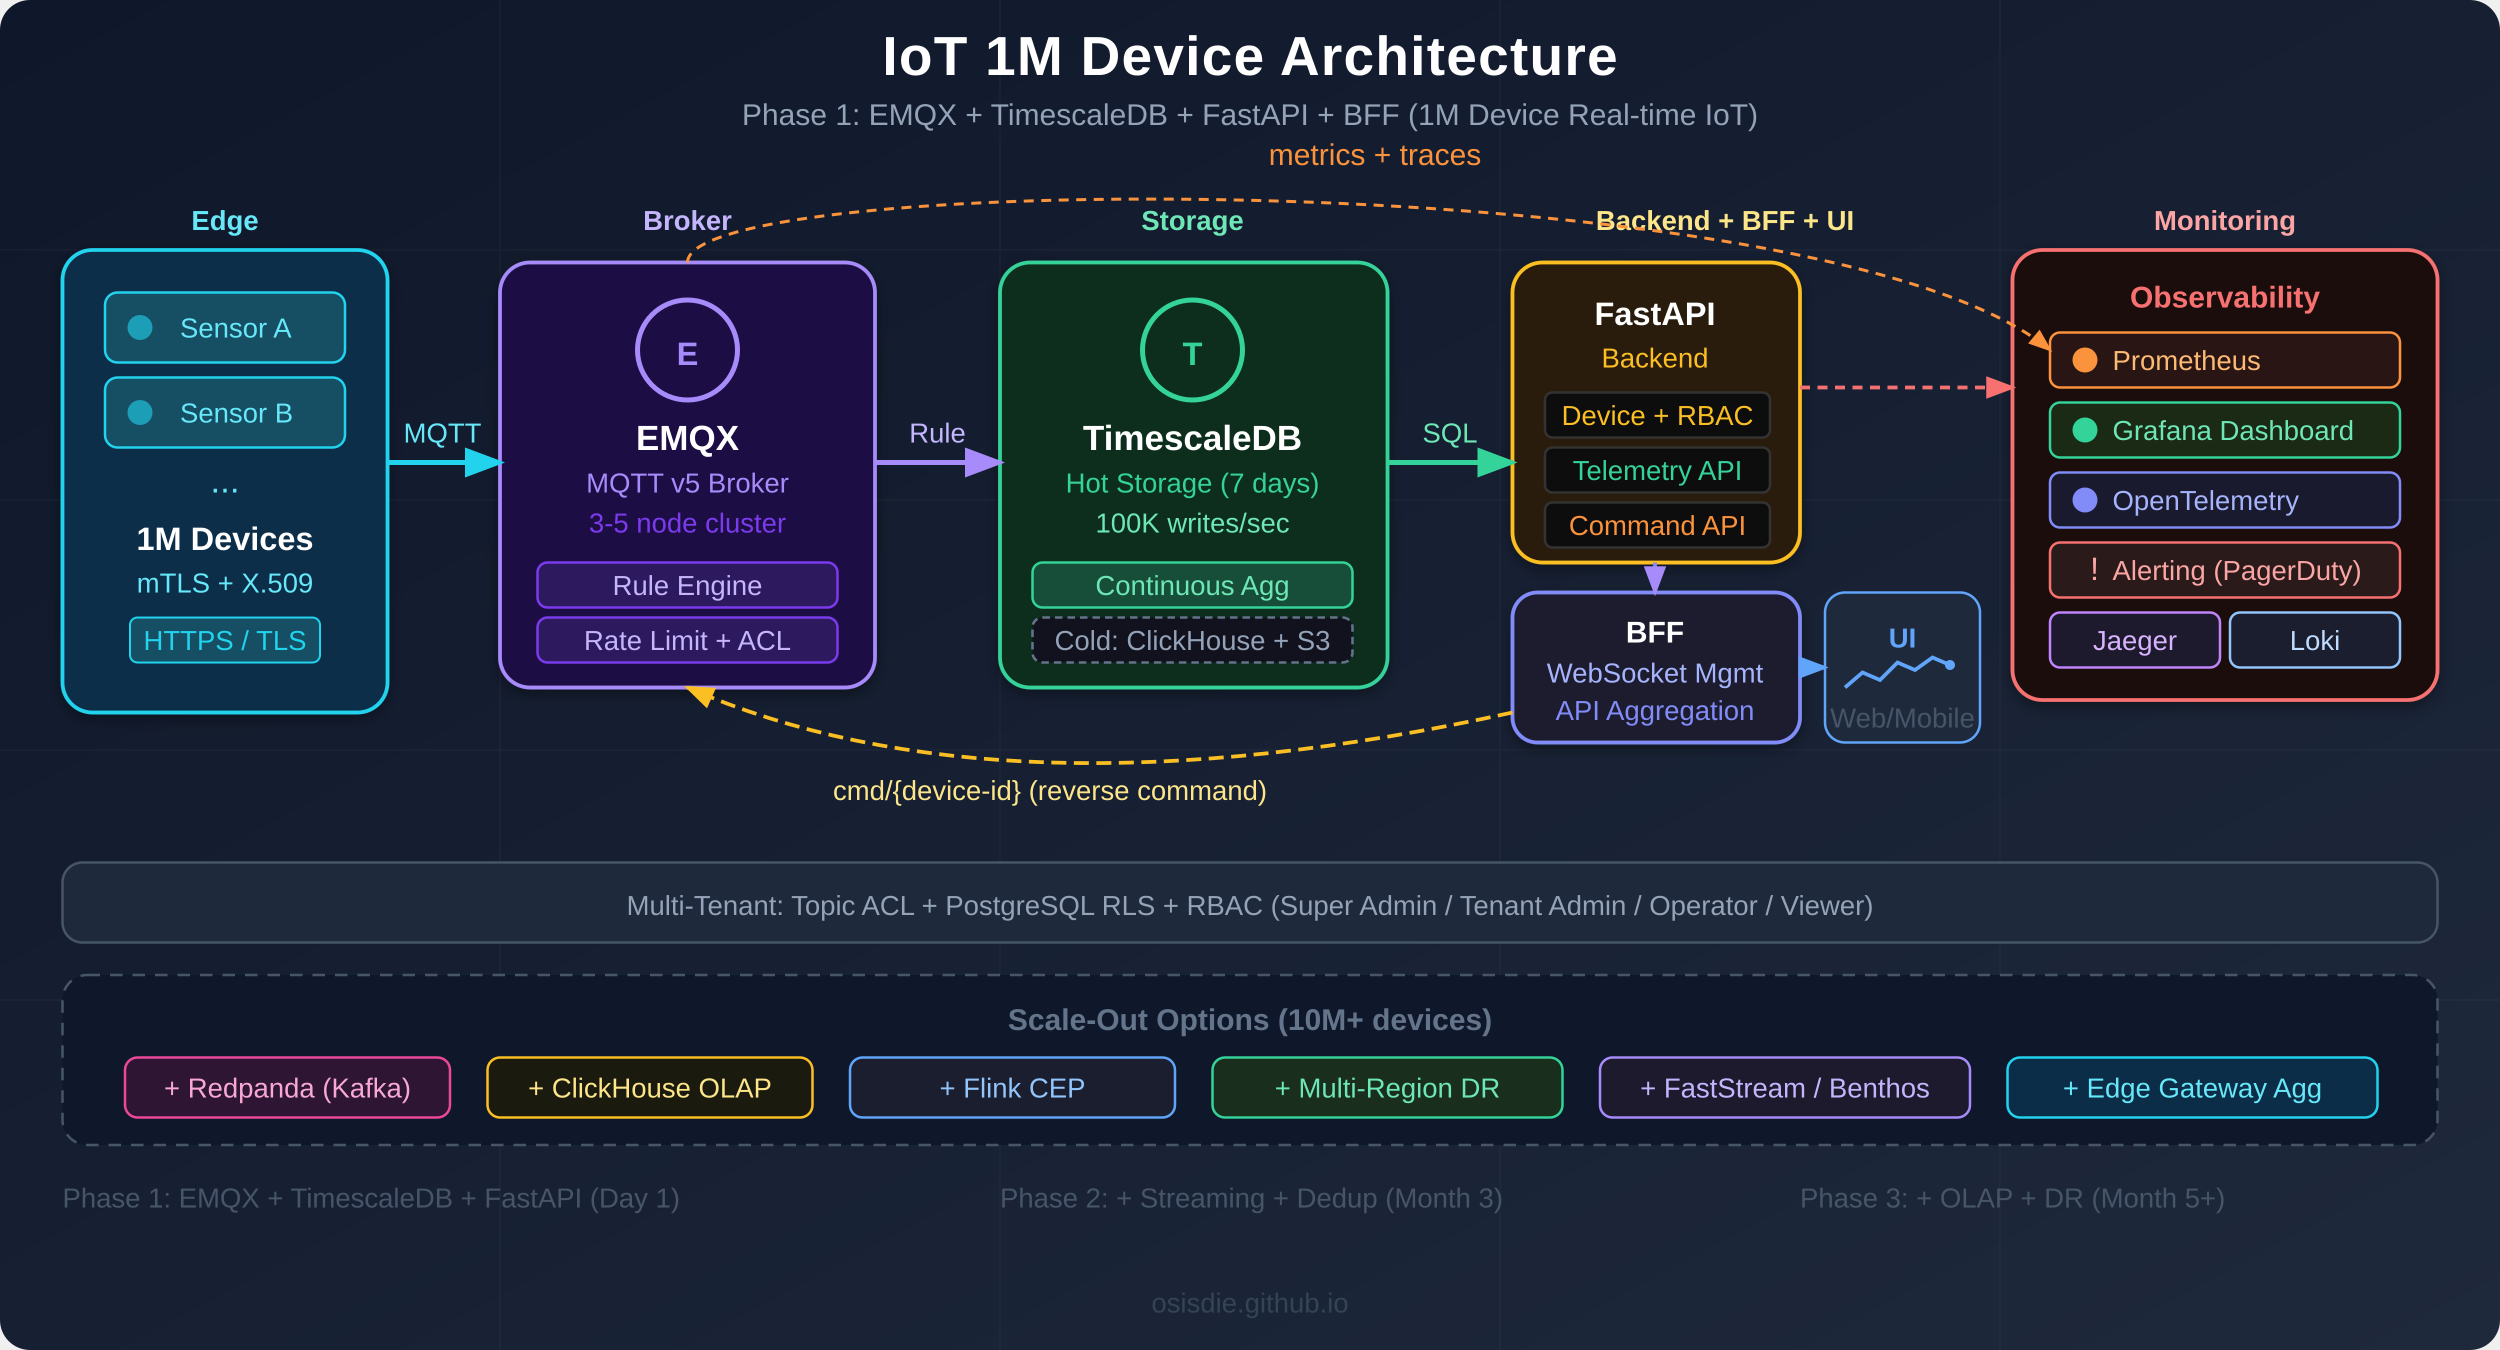
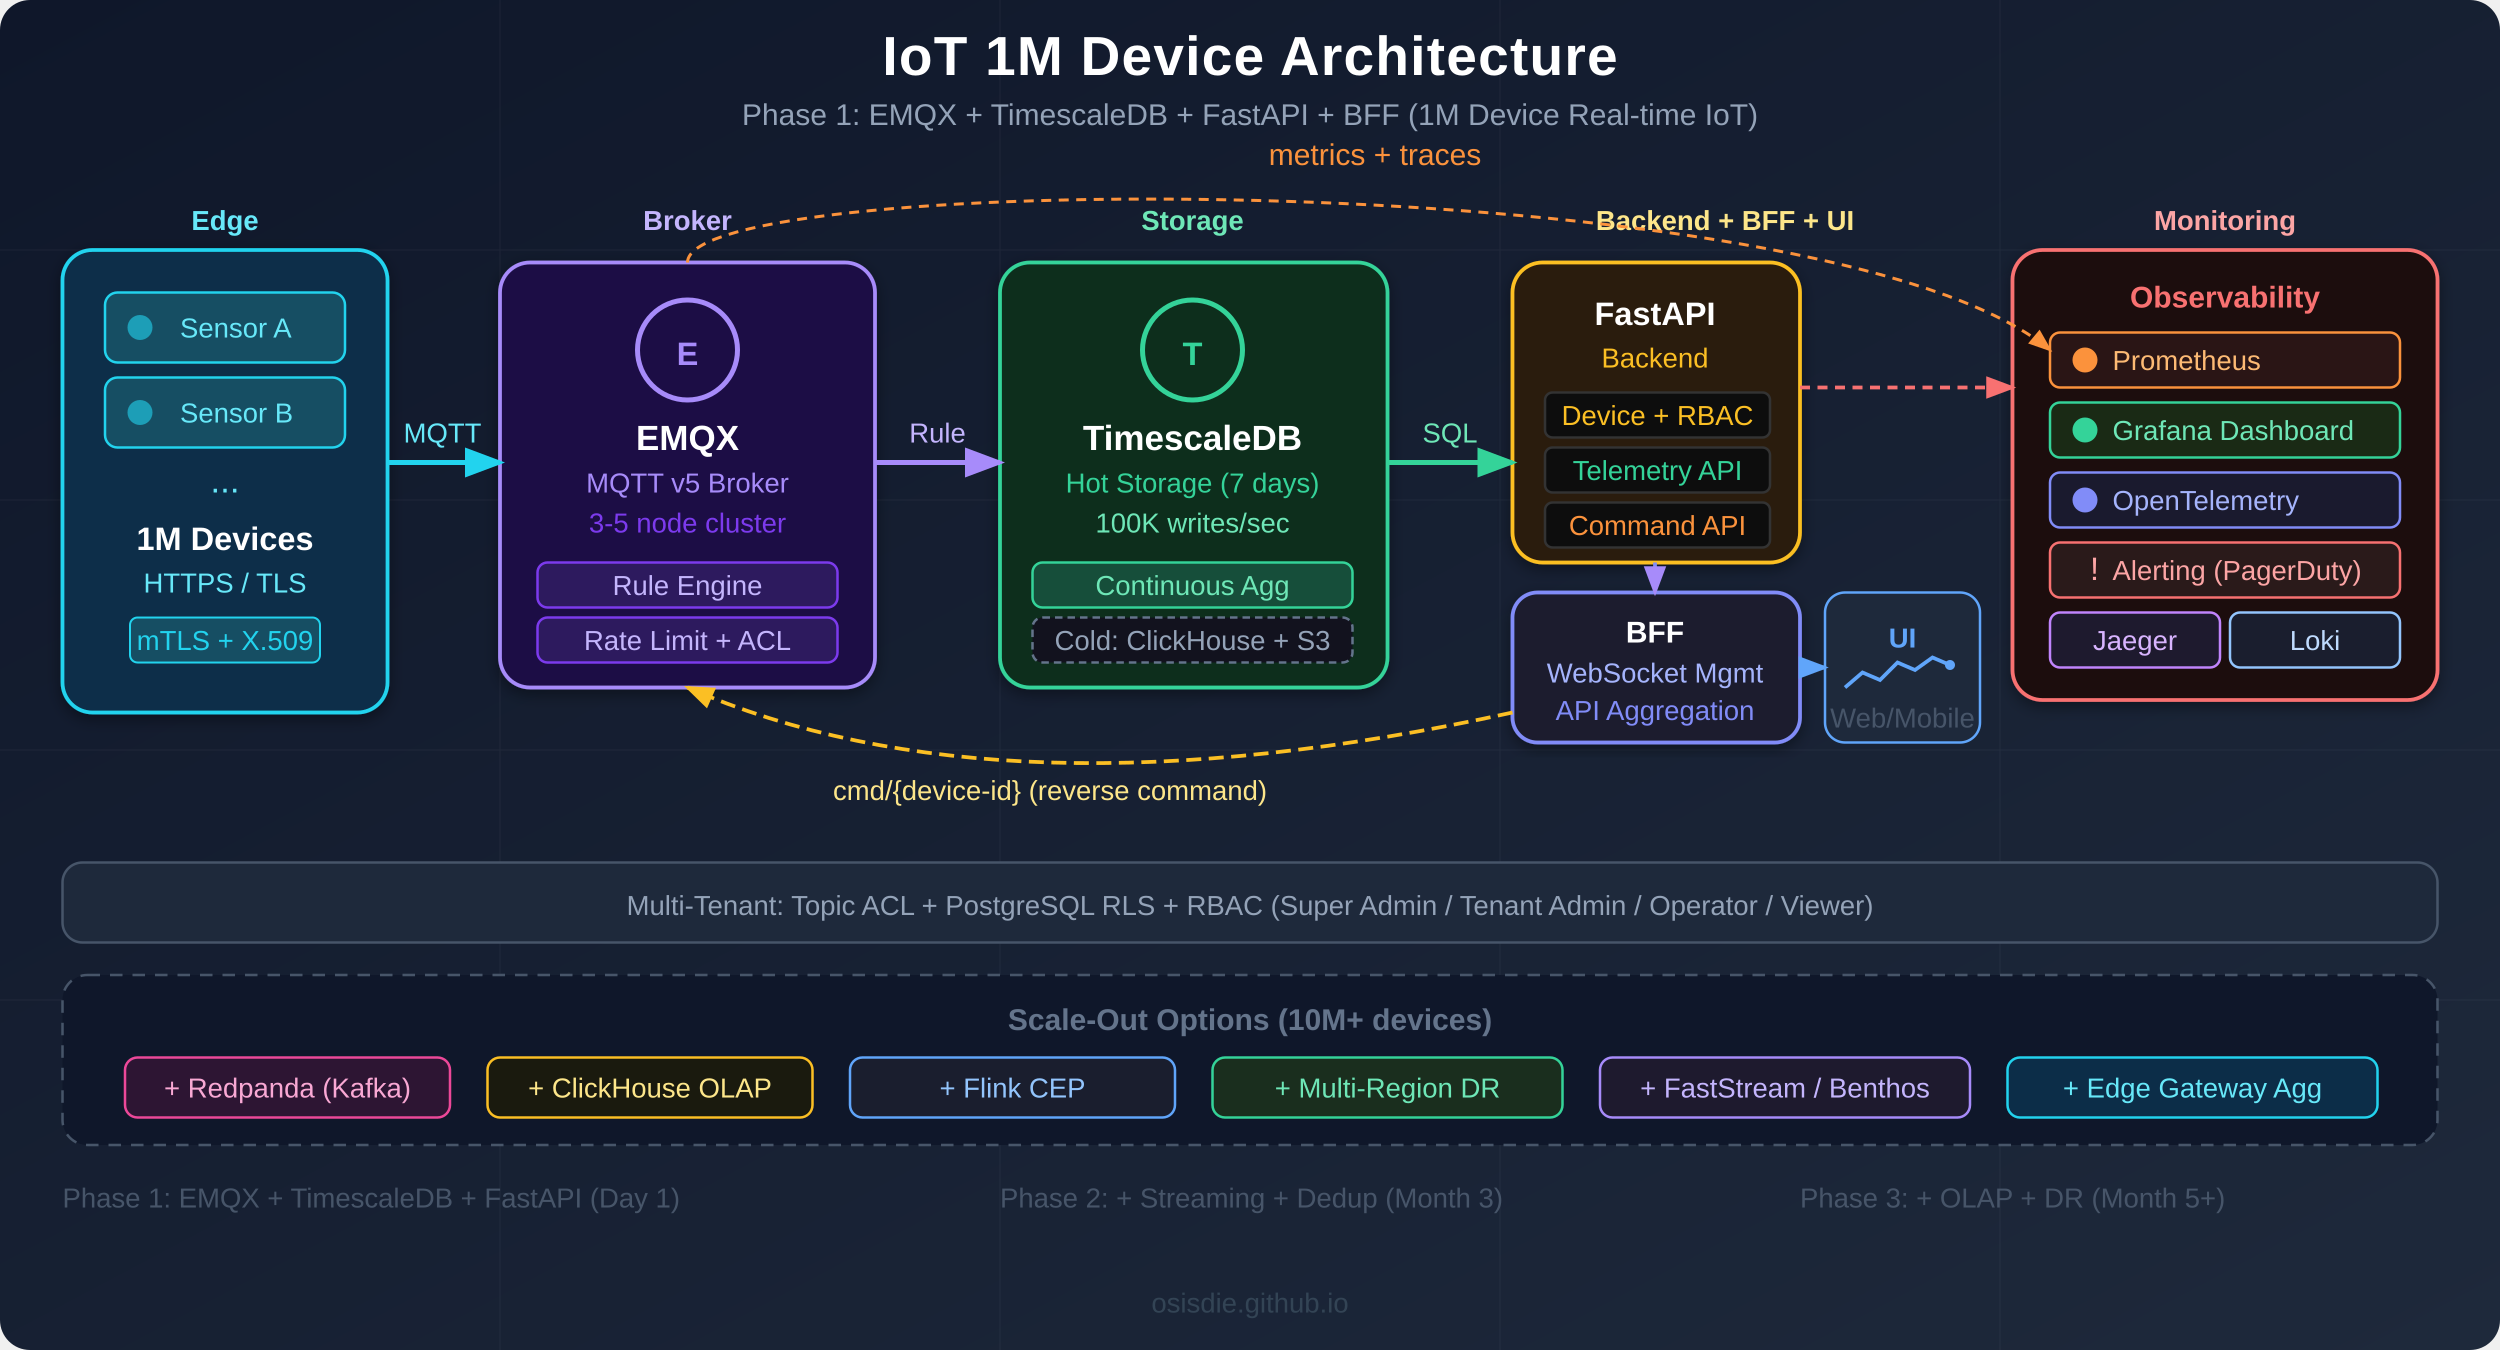
<svg xmlns="http://www.w3.org/2000/svg" viewBox="0 0 1000 540" font-family="-apple-system, system-ui, Arial, sans-serif">
  <defs>
    <linearGradient id="bgGrad" x1="0%" y1="0%" x2="100%" y2="100%">
      <stop offset="0%" style="stop-color:#0f172a;stop-opacity:1" />
      <stop offset="100%" style="stop-color:#1e293b;stop-opacity:1" />
    </linearGradient>
    <filter id="shadow">
      <feDropShadow dx="0" dy="2" stdDeviation="3" flood-color="#000" flood-opacity="0.4" />
    </filter>
    <marker id="arrCyan" markerWidth="8" markerHeight="6" refX="7" refY="3" orient="auto">
      <polygon points="0 0, 8 3, 0 6" fill="#22d3ee" />
    </marker>
    <marker id="arrPurple" markerWidth="8" markerHeight="6" refX="7" refY="3" orient="auto">
      <polygon points="0 0, 8 3, 0 6" fill="#a78bfa" />
    </marker>
    <marker id="arrGreen" markerWidth="8" markerHeight="6" refX="7" refY="3" orient="auto">
      <polygon points="0 0, 8 3, 0 6" fill="#34d399" />
    </marker>
    <marker id="arrYellow" markerWidth="8" markerHeight="6" refX="7" refY="3" orient="auto">
      <polygon points="0 0, 8 3, 0 6" fill="#fbbf24" />
    </marker>
    <marker id="arrBlue" markerWidth="8" markerHeight="6" refX="7" refY="3" orient="auto">
      <polygon points="0 0, 8 3, 0 6" fill="#60a5fa" />
    </marker>
    <marker id="arrOrange" markerWidth="8" markerHeight="6" refX="7" refY="3" orient="auto">
      <polygon points="0 0, 8 3, 0 6" fill="#fb923c" />
    </marker>
    <marker id="arrRed" markerWidth="8" markerHeight="6" refX="7" refY="3" orient="auto">
      <polygon points="0 0, 8 3, 0 6" fill="#f87171" />
    </marker>
  </defs>
  <rect width="1000" height="540" fill="url(#bgGrad)" rx="12" />
  <g opacity="0.04" stroke="#fff" stroke-width="0.5">
    <line x1="0" y1="100" x2="1000" y2="100" />
    <line x1="0" y1="200" x2="1000" y2="200" />
    <line x1="0" y1="300" x2="1000" y2="300" />
    <line x1="0" y1="400" x2="1000" y2="400" />
    <line x1="200" y1="0" x2="200" y2="540" />
    <line x1="400" y1="0" x2="400" y2="540" />
    <line x1="600" y1="0" x2="600" y2="540" />
    <line x1="800" y1="0" x2="800" y2="540" />
  </g>
  <text x="500" y="30" text-anchor="middle" fill="#fff" font-size="22" font-weight="700" letter-spacing="0.5">IoT 1M Device Architecture</text>
  <text x="500" y="50" text-anchor="middle" fill="#94a3b8" font-size="12">Phase 1: EMQX + TimescaleDB + FastAPI + BFF (1M Device Real-time IoT)</text>
  <text x="550" y="66" text-anchor="middle" fill="#fb923c" font-size="12" font-weight="500">metrics + traces</text>
  <text x="90" y="92" text-anchor="middle" fill="#67e8f9" font-size="11" font-weight="600">Edge</text>
  <text x="275" y="92" text-anchor="middle" fill="#c4b5fd" font-size="11" font-weight="600">Broker</text>
  <text x="477" y="92" text-anchor="middle" fill="#6ee7b7" font-size="11" font-weight="600">Storage</text>
  <text x="690" y="92" text-anchor="middle" fill="#fde68a" font-size="11" font-weight="600">Backend + BFF + UI</text>
  <text x="890" y="92" text-anchor="middle" fill="#fca5a5" font-size="11" font-weight="600">Monitoring</text>
  <g filter="url(#shadow)">
    <rect x="25" y="100" width="130" height="185" rx="12" fill="#0c2d48" stroke="#22d3ee" stroke-width="1.5" />
  </g>
  <rect x="42" y="117" width="96" height="28" rx="5" fill="#164e63" stroke="#22d3ee" stroke-width="1" />
  <circle cx="56" cy="131" r="5" fill="#22d3ee" opacity="0.6" />
  <text x="72" y="135" fill="#67e8f9" font-size="11">Sensor A</text>
  <rect x="42" y="151" width="96" height="28" rx="5" fill="#164e63" stroke="#22d3ee" stroke-width="1" />
  <circle cx="56" cy="165" r="5" fill="#22d3ee" opacity="0.6" />
  <text x="72" y="169" fill="#67e8f9" font-size="11">Sensor B</text>
  <text x="90" y="197" text-anchor="middle" fill="#67e8f9" font-size="14">...</text>
  <text x="90" y="220" text-anchor="middle" fill="#fff" font-size="13" font-weight="600">1M Devices</text>
-   <text x="90" y="237" text-anchor="middle" fill="#67e8f9" font-size="11">mTLS + X.509</text>
+   <text x="90" y="237" text-anchor="middle" fill="#67e8f9" font-size="11">HTTPS / TLS</text>
  <rect x="52" y="247" width="76" height="18" rx="3" fill="#164e63" stroke="#22d3ee" stroke-width="0.8" />
-   <text x="90" y="260" text-anchor="middle" fill="#22d3ee" font-size="11">HTTPS / TLS</text>
+   <text x="90" y="260" text-anchor="middle" fill="#22d3ee" font-size="11">mTLS + X.509</text>
  <g filter="url(#shadow)">
    <rect x="200" y="105" width="150" height="170" rx="12" fill="#1e1145" stroke="#a78bfa" stroke-width="1.5" />
  </g>
  <circle cx="275" cy="140" r="20" fill="none" stroke="#a78bfa" stroke-width="2" />
  <text x="275" y="146" text-anchor="middle" fill="#a78bfa" font-size="13" font-weight="700">E</text>
  <text x="275" y="180" text-anchor="middle" fill="#fff" font-size="14" font-weight="600">EMQX</text>
  <text x="275" y="197" text-anchor="middle" fill="#a78bfa" font-size="11">MQTT v5 Broker</text>
  <text x="275" y="213" text-anchor="middle" fill="#7c3aed" font-size="11">3-5 node cluster</text>
  <rect x="215" y="225" width="120" height="18" rx="4" fill="#2d1a5e" stroke="#7c3aed" stroke-width="1" />
  <text x="275" y="238" text-anchor="middle" fill="#c4b5fd" font-size="11">Rule Engine</text>
  <rect x="215" y="247" width="120" height="18" rx="4" fill="#2d1a5e" stroke="#7c3aed" stroke-width="1" />
  <text x="275" y="260" text-anchor="middle" fill="#c4b5fd" font-size="11">Rate Limit + ACL</text>
  <g filter="url(#shadow)">
    <rect x="400" y="105" width="155" height="170" rx="12" fill="#0a2e1e" stroke="#34d399" stroke-width="1.5" />
  </g>
  <circle cx="477" cy="140" r="20" fill="none" stroke="#34d399" stroke-width="2" />
  <text x="477" y="146" text-anchor="middle" fill="#34d399" font-size="13" font-weight="700">T</text>
  <text x="477" y="180" text-anchor="middle" fill="#fff" font-size="14" font-weight="600">TimescaleDB</text>
  <text x="477" y="197" text-anchor="middle" fill="#34d399" font-size="11">Hot Storage (7 days)</text>
  <text x="477" y="213" text-anchor="middle" fill="#6ee7b7" font-size="11">100K writes/sec</text>
  <rect x="413" y="225" width="128" height="18" rx="4" fill="#164e3a" stroke="#34d399" stroke-width="1" />
  <text x="477" y="238" text-anchor="middle" fill="#6ee7b7" font-size="11">Continuous Agg</text>
  <rect x="413" y="247" width="128" height="18" rx="4" fill="#12121e" stroke="#64748b" stroke-width="1" stroke-dasharray="3,2" />
  <text x="477" y="260" text-anchor="middle" fill="#94a3b8" font-size="11">Cold: ClickHouse + S3</text>
  <g filter="url(#shadow)">
    <rect x="605" y="105" width="115" height="120" rx="12" fill="#2a1a0e" stroke="#fbbf24" stroke-width="1.5" />
  </g>
  <text x="662" y="130" text-anchor="middle" fill="#fff" font-size="13" font-weight="600">FastAPI</text>
  <text x="662" y="147" text-anchor="middle" fill="#fbbf24" font-size="11">Backend</text>
  <rect x="618" y="157" width="90" height="18" rx="3" fill="#0d0d0d" stroke="#333" stroke-width="1" />
  <text x="663" y="170" text-anchor="middle" fill="#fbbf24" font-size="11">Device + RBAC</text>
  <rect x="618" y="179" width="90" height="18" rx="3" fill="#0d0d0d" stroke="#333" stroke-width="1" />
  <text x="663" y="192" text-anchor="middle" fill="#34d399" font-size="11">Telemetry API</text>
  <rect x="618" y="201" width="90" height="18" rx="3" fill="#0d0d0d" stroke="#333" stroke-width="1" />
  <text x="663" y="214" text-anchor="middle" fill="#fb923c" font-size="11">Command API</text>
  <g filter="url(#shadow)">
    <rect x="605" y="237" width="115" height="60" rx="10" fill="#1a1e2e" stroke="#818cf8" stroke-width="1.5" />
  </g>
  <text x="662" y="257" text-anchor="middle" fill="#fff" font-size="12" font-weight="600">BFF</text>
  <text x="662" y="273" text-anchor="middle" fill="#a5b4fc" font-size="11">WebSocket Mgmt</text>
  <text x="662" y="288" text-anchor="middle" fill="#818cf8" font-size="11">API Aggregation</text>
  <rect x="730" y="237" width="62" height="60" rx="8" fill="#1e293b" stroke="#60a5fa" stroke-width="1" />
  <text x="761" y="259" text-anchor="middle" fill="#60a5fa" font-size="11" font-weight="600">UI</text>
  <polyline points="738,275 745,269 752,272 759,265 766,268 773,263 780,266" fill="none" stroke="#60a5fa" stroke-width="1.5" />
  <circle cx="780" cy="266" r="2" fill="#60a5fa">
    <animate attributeName="opacity" values="1;0.3;1" dur="2s" repeatCount="indefinite" />
  </circle>
  <text x="761" y="291" text-anchor="middle" fill="#475569" font-size="11">Web/Mobile</text>
  <g filter="url(#shadow)">
    <rect x="805" y="100" width="170" height="180" rx="12" fill="#1a0e0e" stroke="#f87171" stroke-width="1.5" />
  </g>
  <text x="890" y="123" text-anchor="middle" fill="#f87171" font-size="12" font-weight="600">Observability</text>
  <rect x="820" y="133" width="140" height="22" rx="4" fill="#2a1515" stroke="#fb923c" stroke-width="1" />
  <circle cx="834" cy="144" r="5" fill="#fb923c" />
  <text x="845" y="148" fill="#fdba74" font-size="11">Prometheus</text>
  <rect x="820" y="161" width="140" height="22" rx="4" fill="#1a2a15" stroke="#34d399" stroke-width="1" />
  <circle cx="834" cy="172" r="5" fill="#34d399" />
  <text x="845" y="176" fill="#6ee7b7" font-size="11">Grafana Dashboard</text>
  <rect x="820" y="189" width="140" height="22" rx="4" fill="#1a1a2e" stroke="#818cf8" stroke-width="1" />
  <circle cx="834" cy="200" r="5" fill="#818cf8" />
  <text x="845" y="204" fill="#a5b4fc" font-size="11">OpenTelemetry</text>
  <rect x="820" y="217" width="140" height="22" rx="4" fill="#2a1a1a" stroke="#f87171" stroke-width="1" />
  <text x="836" y="232" fill="#fca5a5" font-size="13">!</text>
  <text x="845" y="232" fill="#fca5a5" font-size="11">Alerting (PagerDuty)</text>
  <rect x="820" y="245" width="68" height="22" rx="4" fill="#1e1a2e" stroke="#c084fc" stroke-width="1" />
  <text x="854" y="260" text-anchor="middle" fill="#d8b4fe" font-size="11">Jaeger</text>
  <rect x="892" y="245" width="68" height="22" rx="4" fill="#1a1e2e" stroke="#93c5fd" stroke-width="1" />
  <text x="926" y="260" text-anchor="middle" fill="#bfdbfe" font-size="11">Loki</text>
  <line x1="155" y1="185" x2="200" y2="185" stroke="#22d3ee" stroke-width="2" marker-end="url(#arrCyan)" />
  <text x="177" y="177" text-anchor="middle" fill="#67e8f9" font-size="11">MQTT</text>
  <line x1="350" y1="185" x2="400" y2="185" stroke="#a78bfa" stroke-width="2" marker-end="url(#arrPurple)" />
  <text x="375" y="177" text-anchor="middle" fill="#c4b5fd" font-size="11">Rule</text>
  <line x1="555" y1="185" x2="605" y2="185" stroke="#34d399" stroke-width="2" marker-end="url(#arrGreen)" />
  <text x="580" y="177" text-anchor="middle" fill="#6ee7b7" font-size="11">SQL</text>
  <line x1="662" y1="225" x2="662" y2="237" stroke="#818cf8" stroke-width="1.5" marker-end="url(#arrPurple)" />
  <line x1="720" y1="267" x2="730" y2="267" stroke="#60a5fa" stroke-width="1.5" marker-end="url(#arrBlue)" />
  <line x1="720" y1="155" x2="805" y2="155" stroke="#f87171" stroke-width="1.5" stroke-dasharray="4,3" marker-end="url(#arrRed)" />
  <path d="M 275 105 C 275 68, 730 65, 820 140" fill="none" stroke="#fb923c" stroke-width="1.2" stroke-dasharray="4,3" marker-end="url(#arrOrange)" />
  <path d="M 605 285 Q 400 330 275 275" fill="none" stroke="#fbbf24" stroke-width="1.5" stroke-dasharray="6,3" marker-end="url(#arrYellow)" />
  <text x="420" y="320" text-anchor="middle" fill="#fde68a" font-size="11">cmd/{device-id} (reverse command)</text>
  <rect x="25" y="345" width="950" height="32" rx="8" fill="#1e293b" stroke="#475569" stroke-width="1" />
  <text x="500" y="366" text-anchor="middle" fill="#94a3b8" font-size="11">Multi-Tenant: Topic ACL + PostgreSQL RLS + RBAC (Super Admin / Tenant Admin / Operator / Viewer)</text>
  <rect x="25" y="390" width="950" height="68" rx="10" fill="#0f172a" stroke="#475569" stroke-width="1" stroke-dasharray="5,4" />
  <text x="500" y="412" text-anchor="middle" fill="#64748b" font-size="12" font-weight="600">Scale-Out Options (10M+ devices)</text>
  <rect x="50" y="423" width="130" height="24" rx="5" fill="#2d1533" stroke="#ec4899" stroke-width="1" />
  <text x="115" y="439" text-anchor="middle" fill="#f9a8d4" font-size="11">+ Redpanda (Kafka)</text>
  <rect x="195" y="423" width="130" height="24" rx="5" fill="#1a1a0e" stroke="#fbbf24" stroke-width="1" />
  <text x="260" y="439" text-anchor="middle" fill="#fde68a" font-size="11">+ ClickHouse OLAP</text>
  <rect x="340" y="423" width="130" height="24" rx="5" fill="#1a1e2e" stroke="#60a5fa" stroke-width="1" />
  <text x="405" y="439" text-anchor="middle" fill="#93c5fd" font-size="11">+ Flink CEP</text>
  <rect x="485" y="423" width="140" height="24" rx="5" fill="#1a2e1e" stroke="#34d399" stroke-width="1" />
  <text x="555" y="439" text-anchor="middle" fill="#6ee7b7" font-size="11">+ Multi-Region DR</text>
  <rect x="640" y="423" width="148" height="24" rx="5" fill="#1e1a2e" stroke="#a78bfa" stroke-width="1" />
  <text x="714" y="439" text-anchor="middle" fill="#c4b5fd" font-size="11">+ FastStream / Benthos</text>
  <rect x="803" y="423" width="148" height="24" rx="5" fill="#0c2d48" stroke="#22d3ee" stroke-width="1" />
  <text x="877" y="439" text-anchor="middle" fill="#67e8f9" font-size="11">+ Edge Gateway Agg</text>
  <text x="25" y="483" fill="#475569" font-size="11">Phase 1: EMQX + TimescaleDB + FastAPI (Day 1)</text>
  <text x="400" y="483" fill="#475569" font-size="11">Phase 2: + Streaming + Dedup (Month 3)</text>
  <text x="720" y="483" fill="#475569" font-size="11">Phase 3: + OLAP + DR (Month 5+)</text>
  <text x="500" y="525" text-anchor="middle" fill="#334455" font-size="11">osisdie.github.io</text>
</svg>
